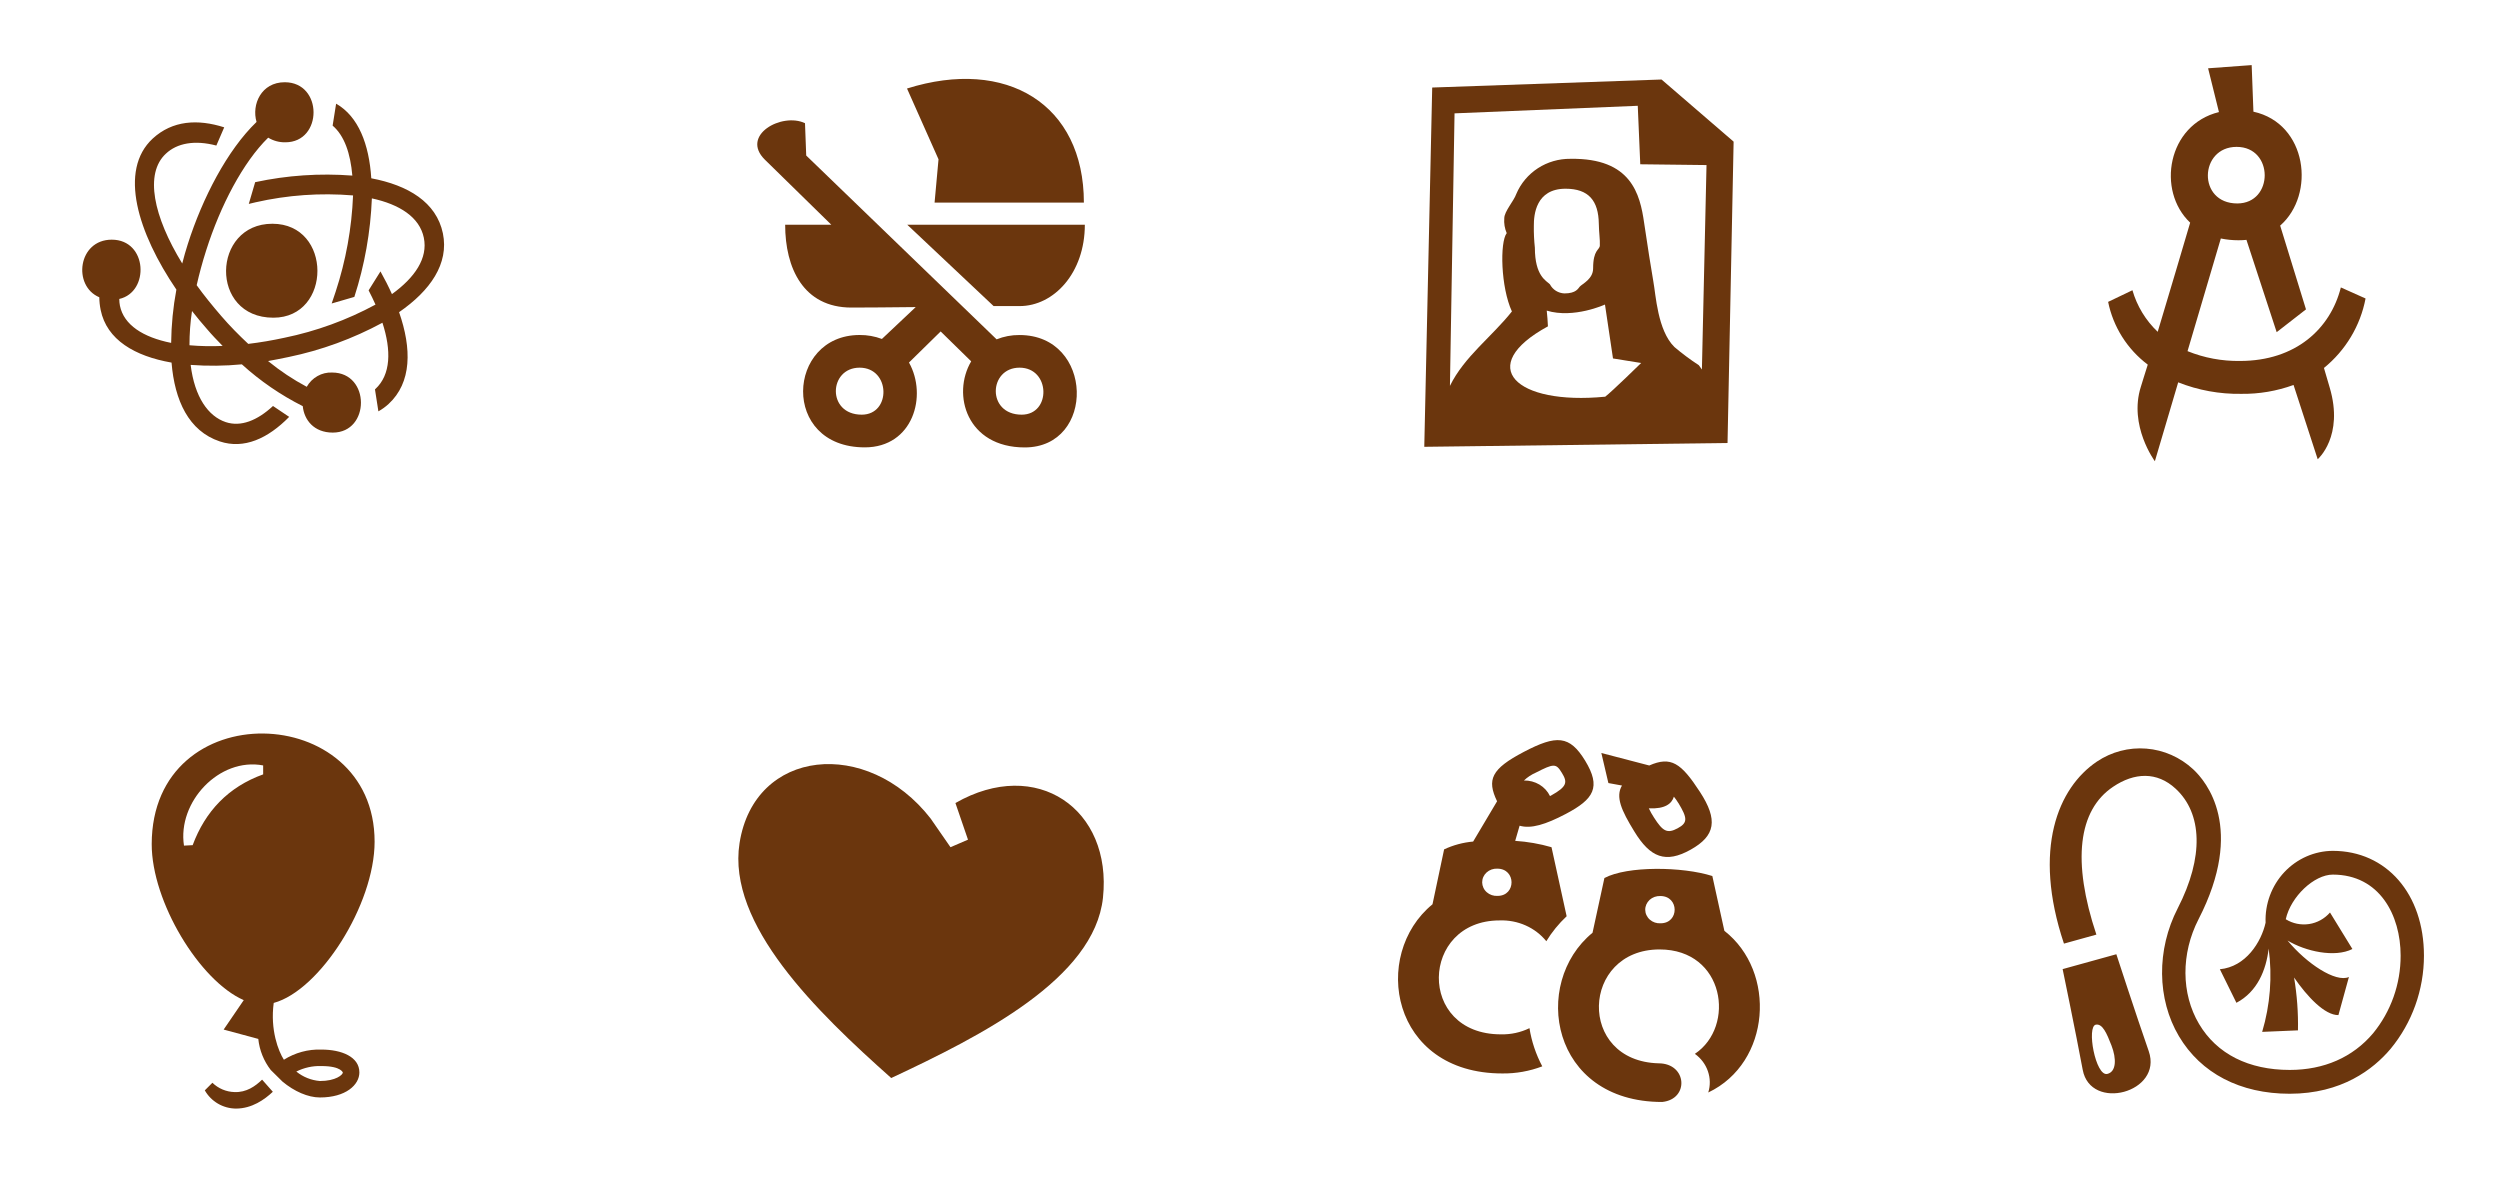
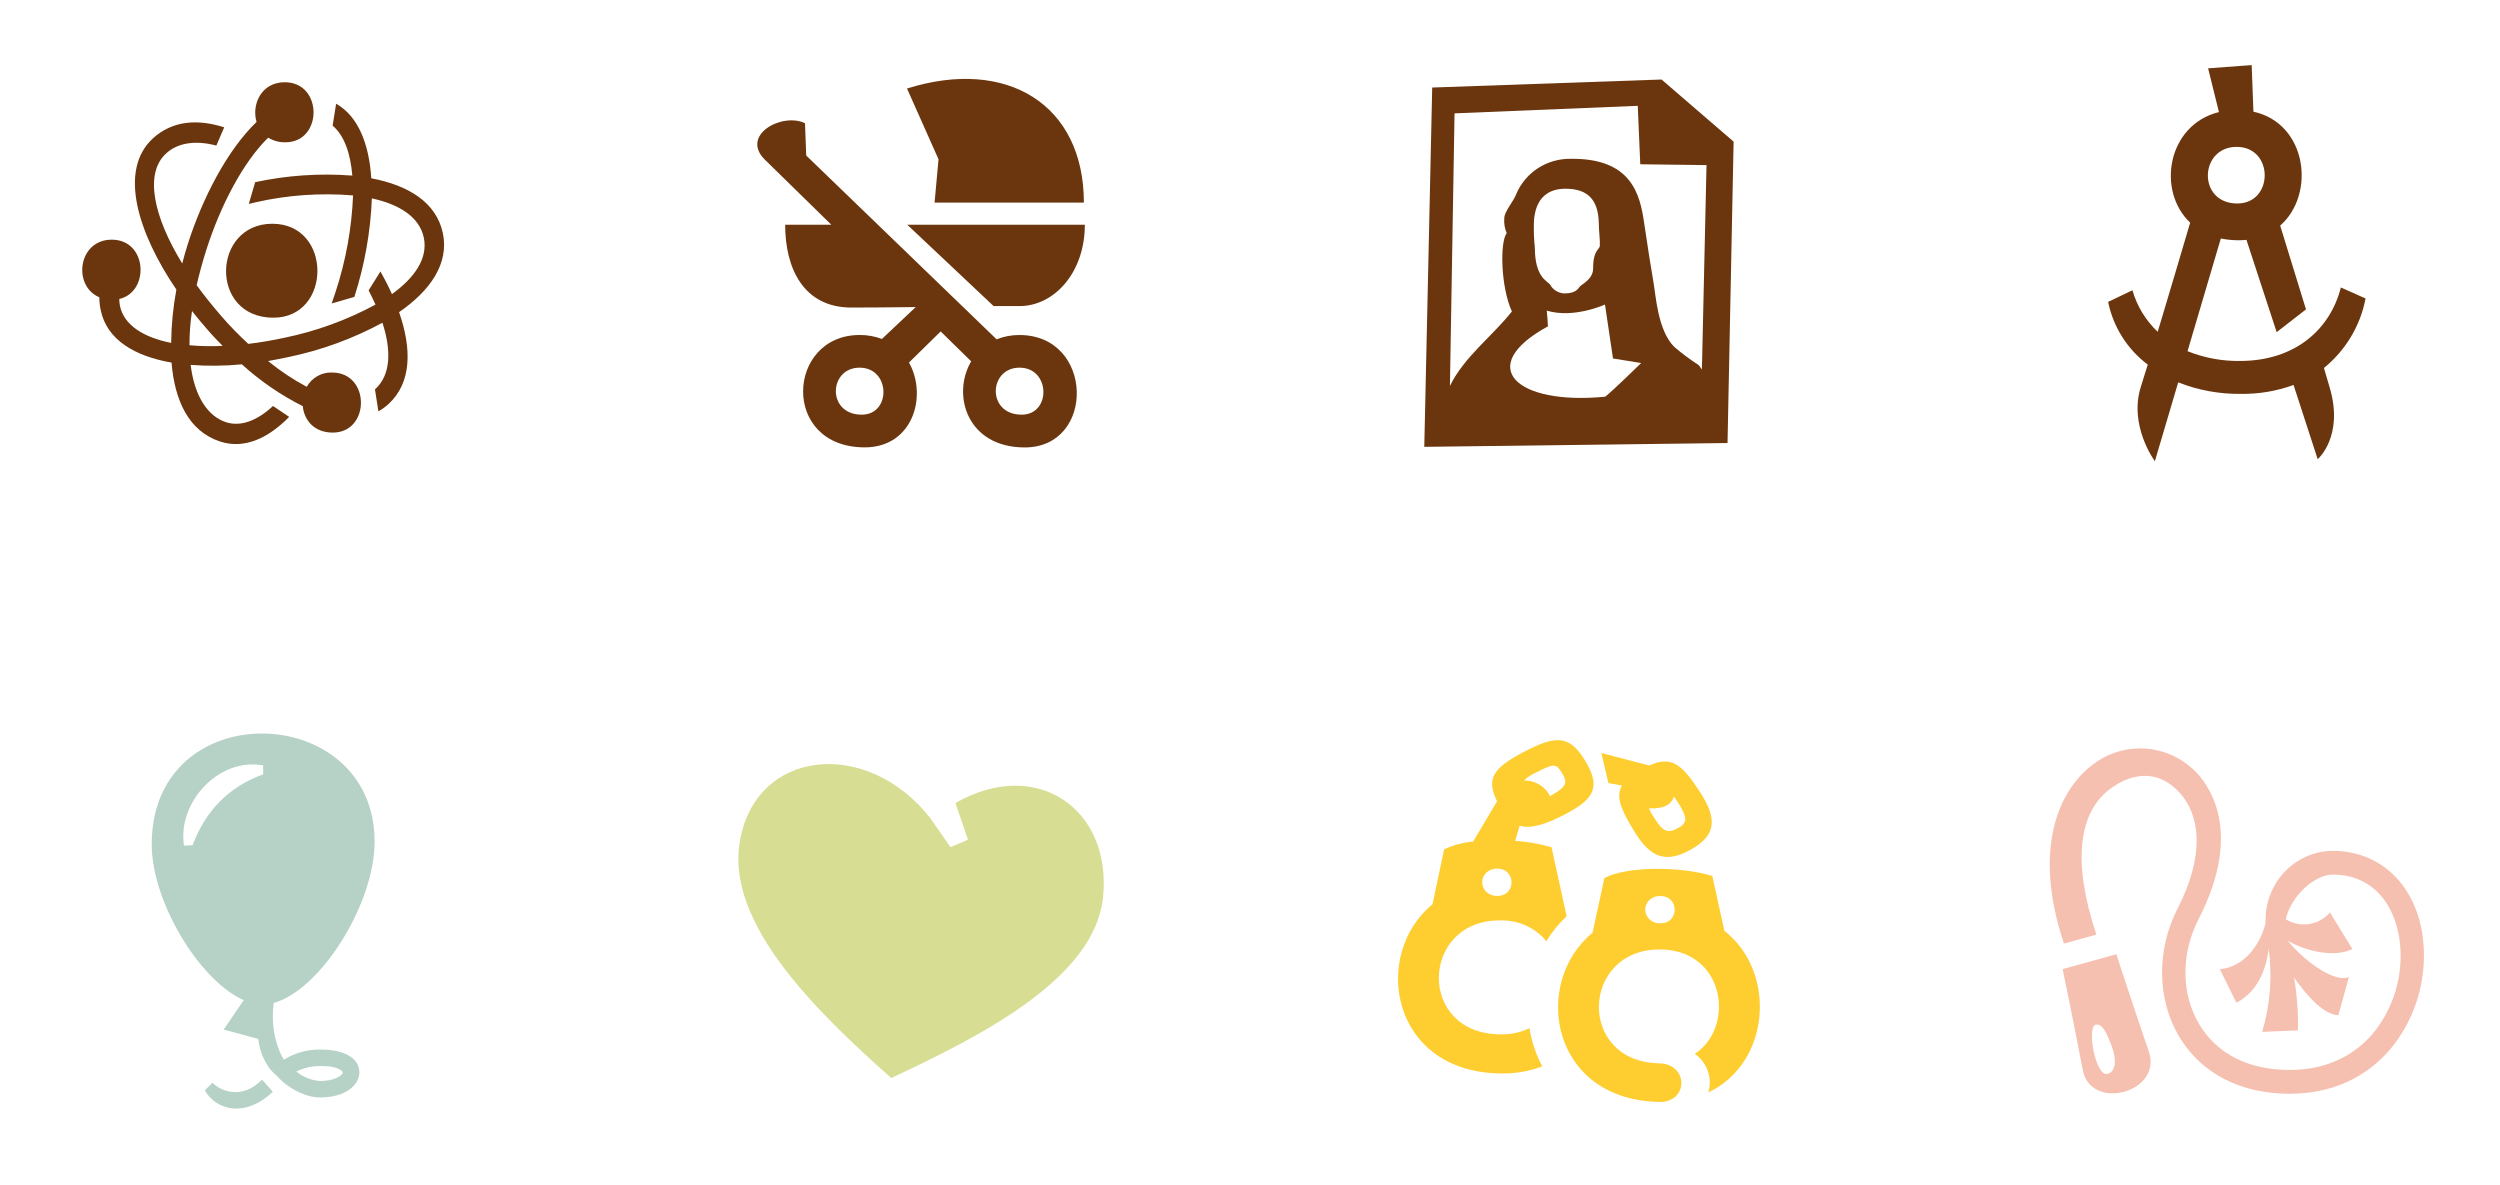
<svg xmlns="http://www.w3.org/2000/svg" width="76" height="36" viewBox="0 0 76 36" fill="none">
  <path fill-rule="evenodd" clip-rule="evenodd" d="M28.531 4.843L27.573 2.691C30.6 1.739 32.95 3.167 32.95 6.16H28.411L28.531 4.843ZM31.002 9.305C30.794 9.305 30.519 9.305 30.206 9.305L27.581 6.832H32.979C32.979 8.3 32.036 9.305 30.996 9.305H31.002ZM30.994 10.185C33.259 10.185 33.316 13.602 31.152 13.602C29.392 13.602 28.927 11.995 29.524 10.985L28.596 10.076L27.633 11.021C28.202 12.032 27.756 13.6 26.29 13.6C23.721 13.6 23.91 10.184 26.132 10.184C26.364 10.182 26.594 10.223 26.81 10.304L27.838 9.335C27.054 9.344 26.328 9.35 25.885 9.35C24.416 9.35 23.869 8.142 23.869 6.832H25.272L23.253 4.855C22.497 4.112 23.77 3.409 24.472 3.745L24.509 4.728L30.297 10.316C30.516 10.228 30.751 10.183 30.988 10.185H30.994ZM26.197 12.606C27.099 12.606 27.075 11.177 26.132 11.177C25.189 11.177 25.128 12.606 26.197 12.606ZM31.059 12.606C31.962 12.606 31.938 11.177 30.994 11.177C30.051 11.177 29.99 12.606 31.059 12.606Z" fill="#6B360D" />
-   <path fill-rule="evenodd" clip-rule="evenodd" d="M43.298 13.583L43.539 2.661L50.511 2.417L52.702 4.306L52.517 13.467L43.298 13.583ZM48.793 12.064C49.014 11.894 49.891 11.035 49.891 11.035L49.035 10.897L48.791 9.258C48.791 9.258 47.844 9.693 47.021 9.443C47.034 9.536 47.053 9.819 47.057 9.921C44.835 11.132 46.07 12.324 48.793 12.06V12.064ZM48.604 6.803C48.594 6.101 48.295 5.738 47.594 5.737C46.689 5.737 46.627 6.531 46.629 6.861C46.625 7.084 46.636 7.308 46.66 7.53C46.66 8.398 47.01 8.533 47.118 8.644C47.159 8.724 47.222 8.792 47.3 8.841C47.377 8.889 47.466 8.916 47.557 8.92C47.923 8.92 47.978 8.762 48.028 8.71C48.108 8.627 48.433 8.478 48.431 8.157C48.431 7.587 48.626 7.605 48.635 7.467C48.644 7.281 48.608 7.08 48.604 6.799V6.803ZM49.864 4.994L49.788 3.216L44.218 3.446L44.078 11.731C44.51 10.845 45.367 10.222 45.962 9.468C45.623 8.731 45.591 7.366 45.804 7.087C45.742 6.944 45.717 6.789 45.73 6.634C45.73 6.428 46.024 6.105 46.095 5.897C46.23 5.577 46.459 5.305 46.752 5.114C47.045 4.924 47.39 4.824 47.741 4.828C49.595 4.8 49.857 5.905 49.982 6.778C50.088 7.495 50.189 8.138 50.262 8.559C50.337 8.958 50.388 10.043 50.902 10.549C51.137 10.749 51.385 10.933 51.644 11.102L51.738 11.233L51.878 5.018L49.864 4.994Z" fill="#6B360D" />
-   <path fill-rule="evenodd" clip-rule="evenodd" d="M70.822 11.779C71.264 13.266 70.458 13.961 70.458 13.961L69.724 11.703C69.213 11.889 68.672 11.981 68.128 11.973C67.474 11.983 66.824 11.864 66.217 11.623L65.508 14.021C65.508 14.021 64.706 12.942 65.082 11.758C65.137 11.589 65.203 11.357 65.292 11.085C64.669 10.615 64.241 9.937 64.087 9.177L64.826 8.823C64.964 9.304 65.229 9.74 65.594 10.087C65.957 8.888 66.377 7.457 66.581 6.769C65.552 5.796 65.892 3.79 67.456 3.407L67.126 2.076L68.451 1.979L68.504 3.395C70.143 3.754 70.401 5.912 69.317 6.858C69.48 7.381 69.791 8.392 70.102 9.405L69.211 10.098L68.292 7.292C68.211 7.3 68.13 7.304 68.049 7.304C67.869 7.304 67.689 7.286 67.513 7.25L66.501 10.675C67.007 10.88 67.55 10.981 68.096 10.973C69.794 10.973 70.846 9.99 71.162 8.738L71.913 9.074C71.755 9.903 71.307 10.651 70.648 11.186L70.822 11.779ZM68.013 6.185C69.125 6.185 69.132 4.465 67.993 4.465C66.855 4.465 66.794 6.185 68.013 6.185Z" fill="#6B360D" />
+   <path fill-rule="evenodd" clip-rule="evenodd" d="M43.298 13.584L43.539 2.661L50.511 2.417L52.702 4.306L52.517 13.467L43.298 13.584ZM48.793 12.064C49.014 11.895 49.891 11.036 49.891 11.036L49.035 10.898L48.791 9.258C48.791 9.258 47.844 9.693 47.021 9.443C47.034 9.536 47.053 9.819 47.057 9.921C44.835 11.132 46.07 12.324 48.793 12.06V12.064ZM48.604 6.803C48.594 6.101 48.295 5.738 47.594 5.737C46.689 5.737 46.627 6.531 46.629 6.861C46.625 7.085 46.636 7.308 46.66 7.531C46.66 8.398 47.01 8.533 47.118 8.644C47.159 8.724 47.222 8.792 47.3 8.841C47.377 8.889 47.466 8.917 47.557 8.92C47.923 8.92 47.978 8.763 48.028 8.71C48.108 8.627 48.433 8.478 48.431 8.158C48.431 7.587 48.626 7.605 48.635 7.467C48.644 7.281 48.608 7.081 48.604 6.799V6.803ZM49.864 4.994L49.788 3.217L44.218 3.446L44.078 11.732C44.51 10.845 45.367 10.222 45.962 9.468C45.623 8.731 45.591 7.366 45.804 7.087C45.742 6.945 45.717 6.789 45.73 6.634C45.73 6.429 46.024 6.106 46.095 5.897C46.23 5.577 46.459 5.305 46.752 5.114C47.045 4.924 47.39 4.824 47.741 4.828C49.595 4.801 49.857 5.905 49.982 6.778C50.088 7.495 50.189 8.138 50.262 8.56C50.337 8.959 50.388 10.043 50.902 10.55C51.137 10.749 51.385 10.934 51.644 11.102L51.738 11.233L51.878 5.019L49.864 4.994Z" fill="#6B360D" />
+   <path fill-rule="evenodd" clip-rule="evenodd" d="M70.822 11.78C71.264 13.266 70.458 13.961 70.458 13.961L69.724 11.703C69.213 11.889 68.672 11.981 68.128 11.974C67.474 11.983 66.824 11.864 66.217 11.624L65.508 14.021C65.508 14.021 64.706 12.942 65.082 11.758C65.137 11.589 65.203 11.358 65.292 11.085C64.669 10.615 64.241 9.937 64.087 9.177L64.826 8.824C64.964 9.305 65.229 9.741 65.594 10.087C65.957 8.888 66.377 7.457 66.581 6.769C65.552 5.796 65.892 3.791 67.456 3.407L67.126 2.077L68.451 1.979L68.504 3.395C70.143 3.755 70.401 5.912 69.317 6.858C69.48 7.382 69.791 8.392 70.102 9.405L69.211 10.098L68.292 7.292C68.211 7.3 68.13 7.304 68.049 7.304C67.869 7.304 67.689 7.286 67.513 7.25L66.501 10.676C67.007 10.88 67.55 10.981 68.096 10.973C69.794 10.973 70.846 9.99 71.162 8.739L71.913 9.074C71.755 9.903 71.307 10.651 70.648 11.186L70.822 11.78ZM68.013 6.186C69.125 6.186 69.132 4.465 67.993 4.465C66.855 4.465 66.794 6.186 68.013 6.186Z" fill="#6B360D" />
  <path fill-rule="evenodd" clip-rule="evenodd" d="M8.28 6.802C10.107 6.802 10.095 9.658 8.311 9.658C6.356 9.658 6.44 6.802 8.28 6.802ZM11.812 12.282C11.718 12.368 11.614 12.443 11.503 12.505L11.399 11.837L11.411 11.826C11.884 11.391 11.899 10.653 11.626 9.811C10.729 10.296 9.769 10.647 8.775 10.853C8.568 10.898 8.36 10.936 8.149 10.976C8.515 11.275 8.909 11.537 9.325 11.759C9.403 11.621 9.516 11.508 9.652 11.432C9.787 11.355 9.941 11.318 10.096 11.325C11.265 11.325 11.258 13.151 10.117 13.151C9.542 13.151 9.245 12.764 9.204 12.347C8.534 12.01 7.911 11.583 7.353 11.076C6.835 11.126 6.314 11.131 5.796 11.093C5.916 12.074 6.331 12.655 6.862 12.832C7.319 12.984 7.82 12.787 8.299 12.342L8.791 12.673C8.143 13.333 7.417 13.664 6.681 13.419C5.736 13.104 5.309 12.174 5.215 11.023C4.095 10.827 3.245 10.33 3.06 9.422C3.034 9.295 3.02 9.166 3.019 9.037C2.2 8.692 2.369 7.286 3.397 7.286C4.489 7.286 4.554 8.879 3.626 9.088C3.626 9.158 3.633 9.227 3.646 9.295C3.766 9.878 4.347 10.252 5.203 10.424C5.209 9.88 5.262 9.338 5.362 8.804C4.195 7.088 3.594 5.181 4.644 4.211C5.243 3.662 6.007 3.613 6.816 3.871L6.577 4.425C5.912 4.249 5.379 4.355 5.045 4.67C4.386 5.276 4.665 6.582 5.54 8.01C5.591 7.81 5.647 7.613 5.709 7.42C6.153 6.026 6.906 4.567 7.799 3.707C7.643 3.178 7.942 2.5 8.656 2.5C9.824 2.5 9.817 4.326 8.676 4.326C8.492 4.33 8.311 4.281 8.153 4.185C7.387 4.934 6.699 6.255 6.269 7.607C6.149 7.982 6.055 8.335 5.979 8.67C6.203 8.982 6.458 9.295 6.724 9.604C6.99 9.913 7.264 10.189 7.547 10.454C7.906 10.411 8.274 10.349 8.65 10.267C9.614 10.069 10.545 9.73 11.415 9.26C11.351 9.118 11.282 8.972 11.206 8.827L11.566 8.251C11.695 8.481 11.812 8.711 11.915 8.941C12.61 8.439 13.014 7.851 12.884 7.226C12.755 6.601 12.144 6.212 11.305 6.031C11.264 7.05 11.085 8.058 10.772 9.026L10.083 9.226C10.124 9.103 10.163 8.991 10.203 8.87C10.514 7.924 10.693 6.938 10.733 5.941C9.741 5.858 8.742 5.929 7.769 6.15L7.563 6.199L7.757 5.538C8.728 5.329 9.722 5.262 10.711 5.338C10.654 4.668 10.471 4.126 10.112 3.819L10.218 3.152C10.897 3.539 11.22 4.385 11.287 5.42C12.404 5.631 13.267 6.146 13.464 7.094C13.654 8.017 13.078 8.837 12.132 9.49C12.519 10.598 12.52 11.63 11.812 12.282ZM6.291 10.002C6.135 9.825 5.983 9.642 5.837 9.455C5.785 9.799 5.76 10.148 5.76 10.496C6.095 10.525 6.432 10.531 6.768 10.516C6.604 10.349 6.44 10.178 6.291 10.002Z" fill="#6B360D" />
-   <path fill-rule="evenodd" clip-rule="evenodd" d="M33.53 27.294C33.264 29.752 29.837 31.488 27.093 32.772C24.832 30.762 22.096 28.108 22.482 25.632C22.933 22.746 26.366 22.413 28.288 24.879L28.895 25.755L29.427 25.526L29.045 24.412C31.512 22.998 33.818 24.593 33.53 27.294Z" fill="#6B360D" />
-   <path fill-rule="evenodd" clip-rule="evenodd" d="M51.524 32.037C52.772 31.206 52.433 28.863 50.452 28.863C48.063 28.863 47.929 32.266 50.428 32.325H50.42C51.292 32.325 51.358 33.418 50.53 33.5C47.138 33.5 46.539 29.891 48.413 28.356L48.774 26.692C49.469 26.32 51.149 26.342 52.055 26.631L52.421 28.297C54.014 29.54 53.837 32.306 51.931 33.212C51.997 33 51.993 32.774 51.92 32.565C51.848 32.355 51.71 32.171 51.524 32.037V32.037ZM50.474 27.239C50.414 27.237 50.354 27.246 50.298 27.266C50.243 27.286 50.192 27.316 50.149 27.355C50.106 27.395 50.072 27.442 50.049 27.494C50.026 27.546 50.014 27.602 50.015 27.658C50.016 27.715 50.028 27.77 50.053 27.822C50.077 27.873 50.112 27.92 50.156 27.958C50.199 27.996 50.251 28.026 50.307 28.045C50.364 28.064 50.423 28.072 50.483 28.068C51.053 28.068 51.053 27.239 50.474 27.239ZM49.68 25.271C49.292 24.639 49.105 24.224 49.308 23.88L48.895 23.805L48.681 22.891L50.137 23.271C50.799 22.98 51.106 23.195 51.677 24.072C52.233 24.925 52.15 25.409 51.394 25.831C50.638 26.252 50.171 26.078 49.68 25.271ZM51.02 24.41C50.98 24.343 50.935 24.28 50.886 24.219C50.823 24.431 50.618 24.598 50.124 24.573C50.169 24.669 50.222 24.763 50.281 24.853C50.549 25.273 50.683 25.351 51 25.18C51.318 25.01 51.295 24.864 51.022 24.41H51.02ZM46.196 25.101L46.062 25.562C46.437 25.587 46.807 25.651 47.166 25.755L47.626 27.854C47.385 28.08 47.177 28.335 47.008 28.613C46.842 28.408 46.627 28.243 46.379 28.133C46.132 28.023 45.86 27.971 45.587 27.981C43.175 27.981 43.062 31.444 45.628 31.444C45.93 31.451 46.228 31.387 46.496 31.256C46.56 31.66 46.692 32.052 46.885 32.417C46.499 32.564 46.087 32.638 45.671 32.633C42.275 32.633 41.672 29.026 43.548 27.49L43.901 25.821C44.177 25.691 44.477 25.611 44.784 25.583L45.511 24.359C45.195 23.701 45.332 23.377 46.325 22.857C47.318 22.337 47.715 22.351 48.188 23.124C48.679 23.931 48.456 24.293 47.599 24.744C46.984 25.067 46.539 25.203 46.195 25.101H46.196ZM45.517 26.407C45.457 26.404 45.398 26.413 45.342 26.433C45.286 26.453 45.235 26.484 45.192 26.523C45.149 26.562 45.115 26.609 45.092 26.661C45.069 26.713 45.058 26.769 45.058 26.826C45.059 26.882 45.072 26.938 45.096 26.989C45.12 27.041 45.155 27.087 45.199 27.125C45.243 27.164 45.294 27.193 45.351 27.212C45.407 27.231 45.467 27.239 45.526 27.235C46.094 27.235 46.094 26.407 45.517 26.407ZM47.477 23.489C47.303 23.204 47.237 23.208 46.687 23.489C46.553 23.548 46.432 23.628 46.328 23.727C46.494 23.724 46.658 23.767 46.799 23.851C46.94 23.936 47.051 24.057 47.12 24.201L47.156 24.182C47.644 23.91 47.658 23.78 47.477 23.489Z" fill="#6B360D" />
-   <path fill-rule="evenodd" clip-rule="evenodd" d="M69.605 33.25C68.103 33.25 66.908 32.629 66.239 31.5C65.571 30.371 65.553 28.874 66.204 27.61C67.006 26.049 66.949 24.724 66.14 23.977C65.569 23.447 64.879 23.486 64.238 23.918C63.175 24.63 62.986 26.185 63.73 28.412L62.744 28.686C61.782 25.81 62.566 23.947 63.746 23.152C64.19 22.854 64.719 22.715 65.248 22.758C65.778 22.8 66.278 23.021 66.672 23.386C67.071 23.755 68.26 25.173 66.835 27.946C66.3 28.987 66.305 30.206 66.85 31.126C67.394 32.046 68.364 32.526 69.609 32.526C70.65 32.526 71.525 32.142 72.141 31.413C72.684 30.751 72.981 29.914 72.979 29.05C72.979 27.825 72.341 26.588 70.917 26.588C70.351 26.588 69.64 27.255 69.487 27.945C69.699 28.077 69.95 28.128 70.196 28.091C70.442 28.054 70.667 27.929 70.832 27.74L71.513 28.85C70.978 29.12 70.087 28.922 69.541 28.592C70.118 29.291 71.006 29.88 71.407 29.701L71.088 30.859C70.676 30.866 70.144 30.304 69.74 29.717C69.829 30.247 69.869 30.785 69.858 31.323L68.77 31.369C69.014 30.55 69.082 29.685 68.967 28.837C68.892 29.488 68.623 30.15 67.987 30.485L67.484 29.465C68.273 29.391 68.742 28.64 68.874 28.05C68.863 27.768 68.908 27.487 69.005 27.224C69.103 26.96 69.251 26.719 69.442 26.515C69.633 26.311 69.862 26.149 70.115 26.037C70.368 25.926 70.641 25.867 70.917 25.866C72.548 25.866 73.688 27.175 73.688 29.051C73.688 30.089 73.328 31.093 72.673 31.886C72.148 32.508 71.186 33.25 69.605 33.25ZM65.322 31.957C65.759 33.217 63.55 33.799 63.314 32.52C63.097 31.355 62.704 29.461 62.704 29.461L64.337 29.009C64.337 29.009 64.927 30.823 65.322 31.957ZM64.189 31.783C64.045 31.412 63.918 31.117 63.717 31.149C63.422 31.195 63.704 32.736 64.063 32.647C64.337 32.581 64.345 32.187 64.189 31.783Z" fill="#6B360D" />
-   <path fill-rule="evenodd" clip-rule="evenodd" d="M8.321 30.489C8.21 31.31 8.464 31.958 8.63 32.216C8.971 32.001 9.368 31.893 9.77 31.907C10.382 31.907 10.925 32.125 10.925 32.602C10.925 32.98 10.512 33.363 9.725 33.363C9.364 33.363 8.944 33.178 8.587 32.88L8.231 32.528C8.019 32.254 7.888 31.927 7.852 31.583L6.799 31.299L7.41 30.404C6.069 29.819 4.61 27.414 4.612 25.661C4.618 21.085 11.393 21.295 11.388 25.591C11.385 27.504 9.725 30.109 8.321 30.489ZM9.724 32.863C10.208 32.863 10.423 32.673 10.423 32.602C10.423 32.624 10.399 32.408 9.769 32.408C9.505 32.399 9.244 32.457 9.008 32.575C9.212 32.741 9.462 32.841 9.724 32.863ZM8 23.269C6.665 23.016 5.388 24.381 5.593 25.707L5.857 25.693C6.238 24.667 6.939 23.923 8 23.541V23.269ZM7.129 33.199C7.49 33.213 7.759 33.024 7.968 32.821L8.294 33.19C8.041 33.428 7.658 33.701 7.171 33.701C6.978 33.699 6.79 33.647 6.624 33.55C6.459 33.453 6.321 33.314 6.226 33.147L6.457 32.916C6.637 33.091 6.877 33.192 7.129 33.199Z" fill="#6B360D" />
+   <path fill-rule="evenodd" clip-rule="evenodd" d="M33.53 27.294C33.264 29.751 29.837 31.488 27.093 32.772C24.832 30.762 22.096 28.107 22.482 25.631C22.933 22.746 26.366 22.413 28.288 24.879L28.895 25.755L29.427 25.526L29.045 24.412C31.512 22.998 33.818 24.593 33.53 27.294Z" fill="#D7DD93" />
+   <path fill-rule="evenodd" clip-rule="evenodd" d="M51.524 32.037C52.772 31.206 52.433 28.863 50.452 28.863C48.063 28.863 47.929 32.266 50.428 32.325H50.42C51.292 32.325 51.358 33.418 50.53 33.5C47.138 33.5 46.539 29.891 48.413 28.356L48.774 26.692C49.469 26.32 51.149 26.342 52.055 26.631L52.421 28.297C54.014 29.54 53.837 32.306 51.931 33.212C51.997 33 51.993 32.774 51.92 32.565C51.848 32.355 51.71 32.171 51.524 32.037ZM50.474 27.239C50.414 27.237 50.354 27.246 50.298 27.266C50.243 27.286 50.192 27.316 50.149 27.355C50.106 27.395 50.072 27.442 50.049 27.494C50.026 27.546 50.014 27.602 50.015 27.658C50.016 27.715 50.028 27.77 50.053 27.822C50.077 27.873 50.112 27.92 50.156 27.958C50.199 27.996 50.251 28.026 50.307 28.045C50.364 28.064 50.423 28.072 50.483 28.068C51.053 28.068 51.053 27.239 50.474 27.239ZM49.68 25.271C49.292 24.639 49.105 24.224 49.308 23.88L48.895 23.805L48.681 22.891L50.137 23.271C50.799 22.98 51.106 23.195 51.677 24.072C52.233 24.925 52.15 25.409 51.394 25.831C50.638 26.252 50.171 26.078 49.68 25.271ZM51.02 24.41C50.98 24.343 50.935 24.28 50.886 24.219C50.823 24.431 50.618 24.598 50.124 24.573C50.169 24.669 50.222 24.763 50.281 24.853C50.549 25.273 50.683 25.351 51 25.18C51.318 25.01 51.295 24.864 51.022 24.41H51.02ZM46.196 25.101L46.062 25.562C46.437 25.587 46.807 25.651 47.166 25.755L47.626 27.854C47.385 28.08 47.177 28.335 47.008 28.613C46.842 28.408 46.627 28.243 46.379 28.133C46.132 28.023 45.86 27.971 45.587 27.981C43.175 27.981 43.062 31.444 45.628 31.444C45.93 31.451 46.228 31.387 46.496 31.256C46.56 31.66 46.692 32.052 46.885 32.417C46.499 32.564 46.087 32.638 45.671 32.633C42.275 32.633 41.672 29.026 43.548 27.49L43.901 25.821C44.177 25.691 44.477 25.611 44.784 25.583L45.511 24.359C45.195 23.701 45.332 23.377 46.325 22.857C47.318 22.337 47.715 22.351 48.188 23.124C48.679 23.931 48.456 24.293 47.599 24.744C46.984 25.067 46.539 25.203 46.195 25.101H46.196ZM45.517 26.407C45.457 26.404 45.398 26.413 45.342 26.433C45.286 26.453 45.235 26.484 45.192 26.523C45.149 26.562 45.115 26.609 45.092 26.661C45.069 26.713 45.058 26.769 45.058 26.826C45.059 26.882 45.072 26.938 45.096 26.989C45.12 27.041 45.155 27.087 45.199 27.125C45.243 27.164 45.294 27.193 45.351 27.212C45.407 27.231 45.467 27.239 45.526 27.235C46.094 27.235 46.094 26.407 45.517 26.407ZM47.477 23.489C47.303 23.204 47.237 23.208 46.687 23.489C46.553 23.548 46.432 23.628 46.328 23.727C46.494 23.724 46.658 23.767 46.799 23.851C46.94 23.936 47.051 24.057 47.12 24.201L47.156 24.182C47.644 23.91 47.658 23.78 47.477 23.489Z" fill="#FECE30" />
+   <path fill-rule="evenodd" clip-rule="evenodd" d="M69.605 33.25C68.103 33.25 66.908 32.629 66.239 31.5C65.571 30.371 65.553 28.874 66.204 27.61C67.006 26.049 66.949 24.724 66.14 23.977C65.569 23.447 64.879 23.486 64.238 23.918C63.175 24.63 62.986 26.185 63.73 28.412L62.744 28.686C61.782 25.81 62.566 23.947 63.746 23.152C64.19 22.854 64.719 22.715 65.248 22.758C65.778 22.8 66.278 23.021 66.672 23.386C67.071 23.755 68.26 25.173 66.835 27.946C66.3 28.987 66.305 30.206 66.85 31.126C67.394 32.046 68.364 32.526 69.609 32.526C70.65 32.526 71.525 32.142 72.141 31.413C72.684 30.751 72.981 29.914 72.979 29.05C72.979 27.825 72.341 26.588 70.917 26.588C70.351 26.588 69.64 27.255 69.487 27.945C69.699 28.077 69.95 28.128 70.196 28.091C70.442 28.054 70.667 27.929 70.832 27.74L71.513 28.85C70.978 29.12 70.087 28.922 69.541 28.592C70.118 29.291 71.006 29.88 71.407 29.701L71.088 30.859C70.676 30.866 70.144 30.304 69.74 29.717C69.829 30.247 69.869 30.785 69.858 31.323L68.77 31.369C69.014 30.55 69.082 29.685 68.967 28.837C68.892 29.488 68.623 30.15 67.987 30.485L67.484 29.465C68.273 29.391 68.742 28.64 68.874 28.05C68.863 27.768 68.908 27.487 69.005 27.224C69.103 26.96 69.251 26.719 69.442 26.515C69.633 26.311 69.862 26.149 70.115 26.037C70.368 25.926 70.641 25.867 70.917 25.866C72.548 25.866 73.688 27.175 73.688 29.051C73.688 30.089 73.328 31.093 72.673 31.886C72.148 32.508 71.186 33.25 69.605 33.25ZM65.322 31.957C65.759 33.217 63.55 33.799 63.314 32.52C63.097 31.355 62.704 29.461 62.704 29.461L64.337 29.009C64.337 29.009 64.927 30.823 65.322 31.957ZM64.189 31.783C64.045 31.412 63.918 31.117 63.717 31.149C63.422 31.195 63.704 32.736 64.063 32.647C64.337 32.581 64.345 32.187 64.189 31.783Z" fill="#F6C0B1" />
+   <path fill-rule="evenodd" clip-rule="evenodd" d="M8.321 30.489C8.21 31.31 8.464 31.958 8.63 32.216C8.971 32.001 9.368 31.893 9.77 31.907C10.382 31.907 10.925 32.125 10.925 32.602C10.925 32.98 10.512 33.363 9.725 33.363C9.364 33.363 8.944 33.178 8.587 32.88L8.231 32.528C8.019 32.254 7.888 31.927 7.852 31.583L6.799 31.299L7.41 30.404C6.069 29.819 4.61 27.414 4.612 25.661C4.618 21.085 11.393 21.295 11.388 25.591C11.385 27.504 9.725 30.109 8.321 30.489ZM9.724 32.863C10.208 32.863 10.423 32.673 10.423 32.602C10.423 32.624 10.399 32.408 9.769 32.408C9.505 32.399 9.244 32.457 9.008 32.575C9.212 32.741 9.462 32.841 9.724 32.863ZM8 23.269C6.665 23.016 5.388 24.381 5.593 25.707L5.857 25.693C6.238 24.667 6.939 23.923 8 23.541V23.269ZM7.129 33.199C7.49 33.213 7.759 33.024 7.968 32.821L8.294 33.19C8.041 33.428 7.658 33.701 7.171 33.701C6.978 33.699 6.79 33.647 6.624 33.55C6.459 33.453 6.321 33.314 6.226 33.147L6.457 32.916C6.637 33.091 6.877 33.192 7.129 33.199Z" fill="#B6D1C5" />
</svg>
